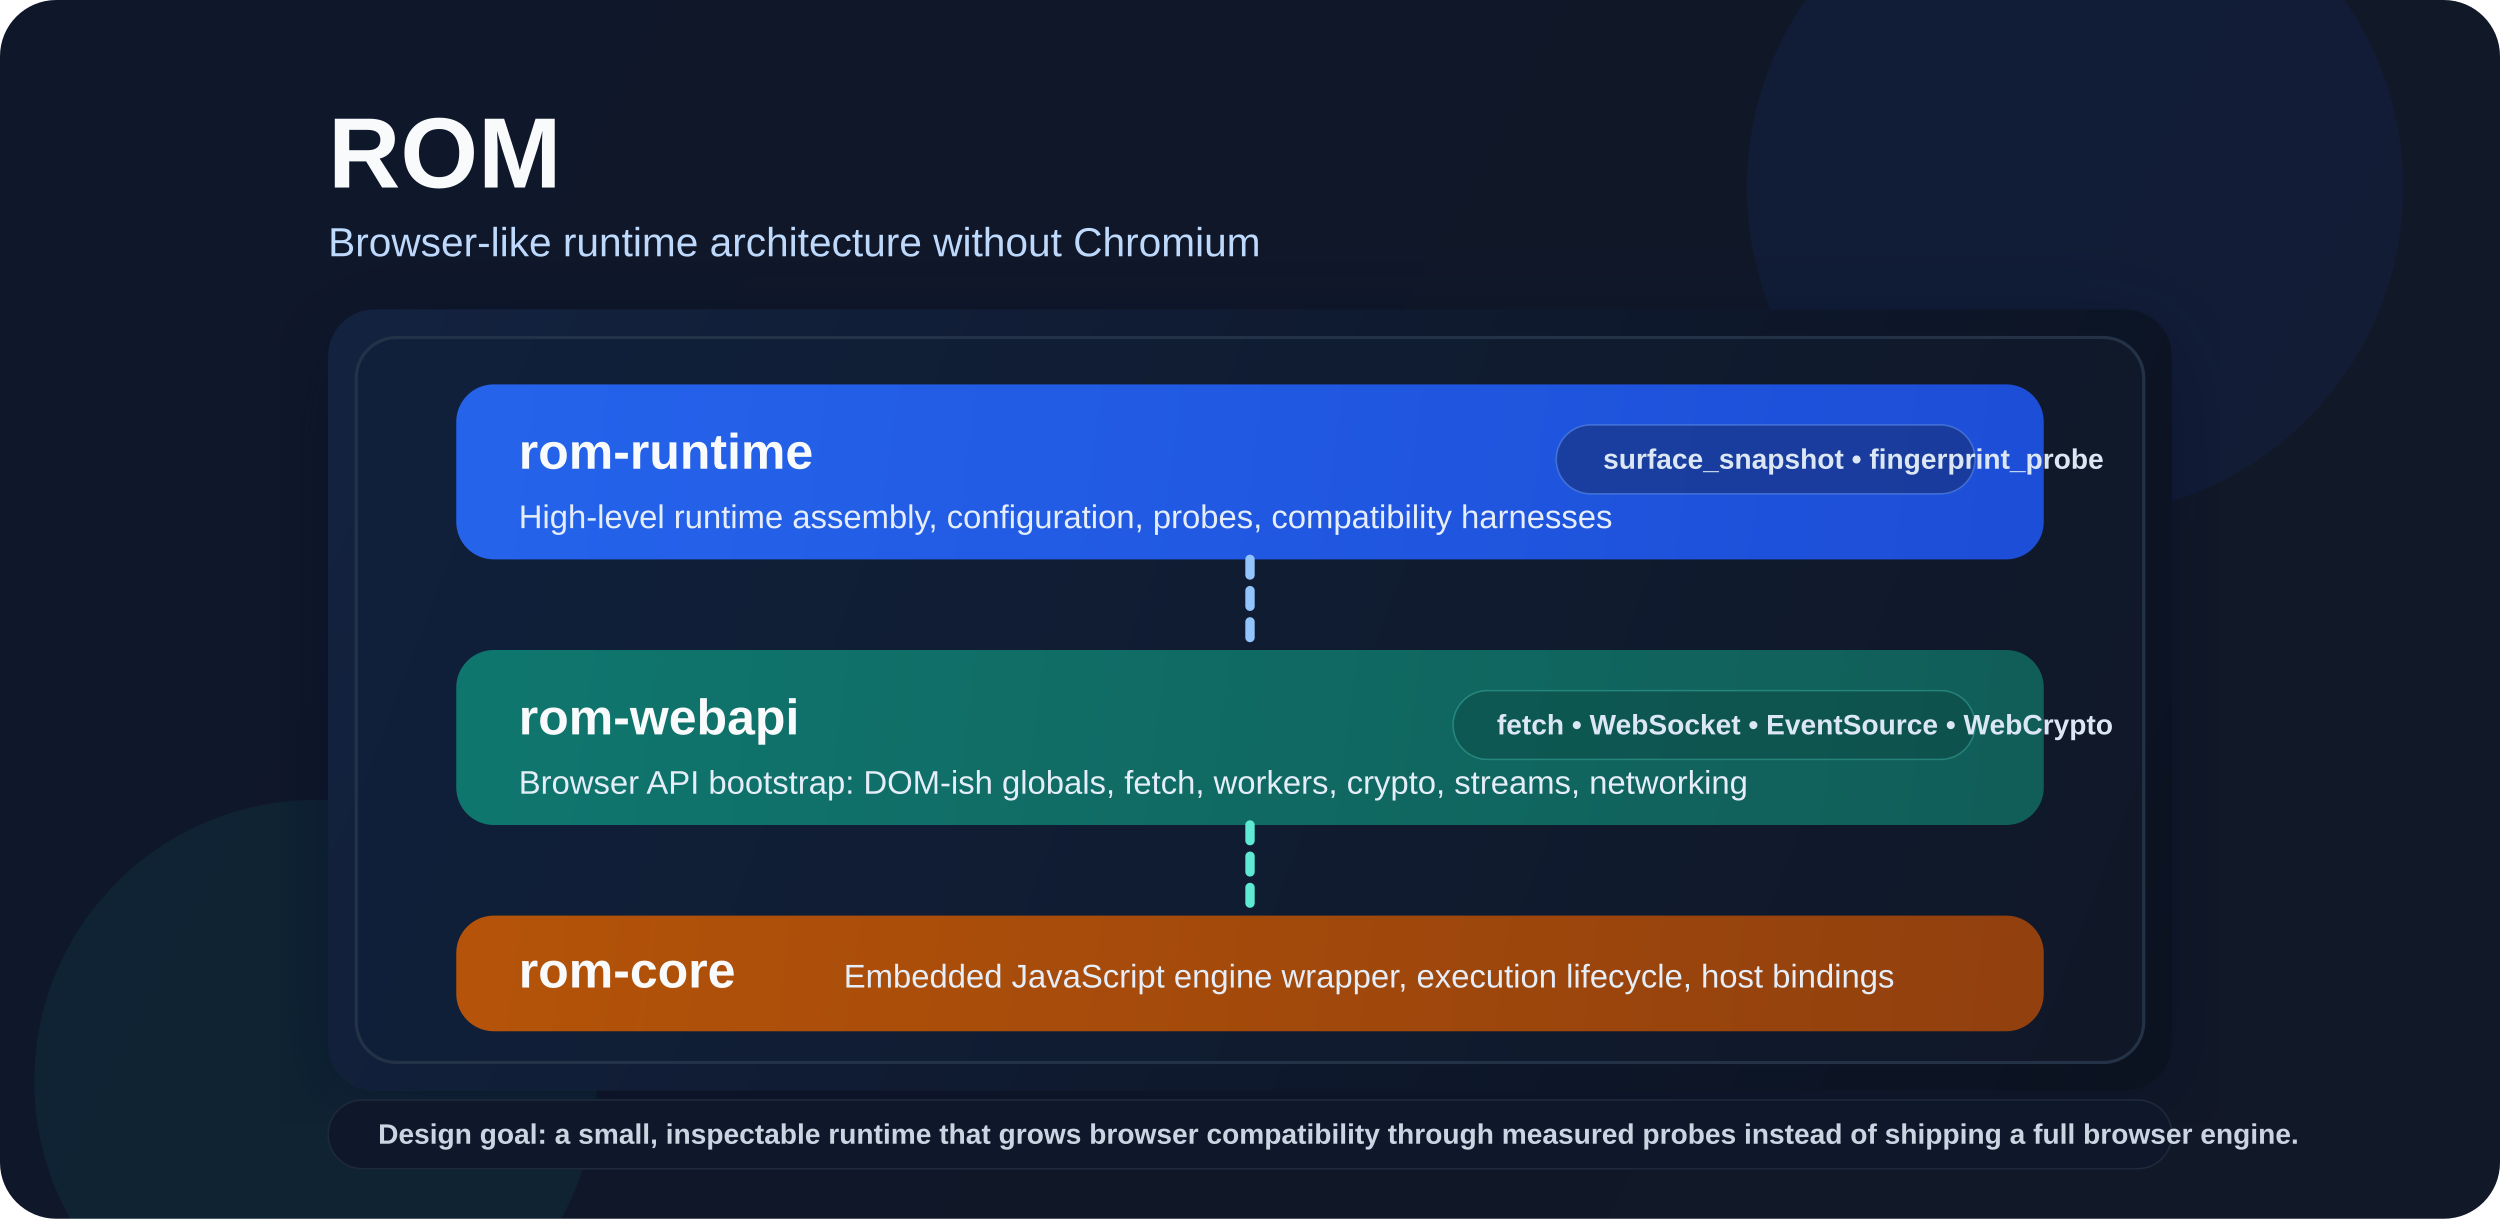
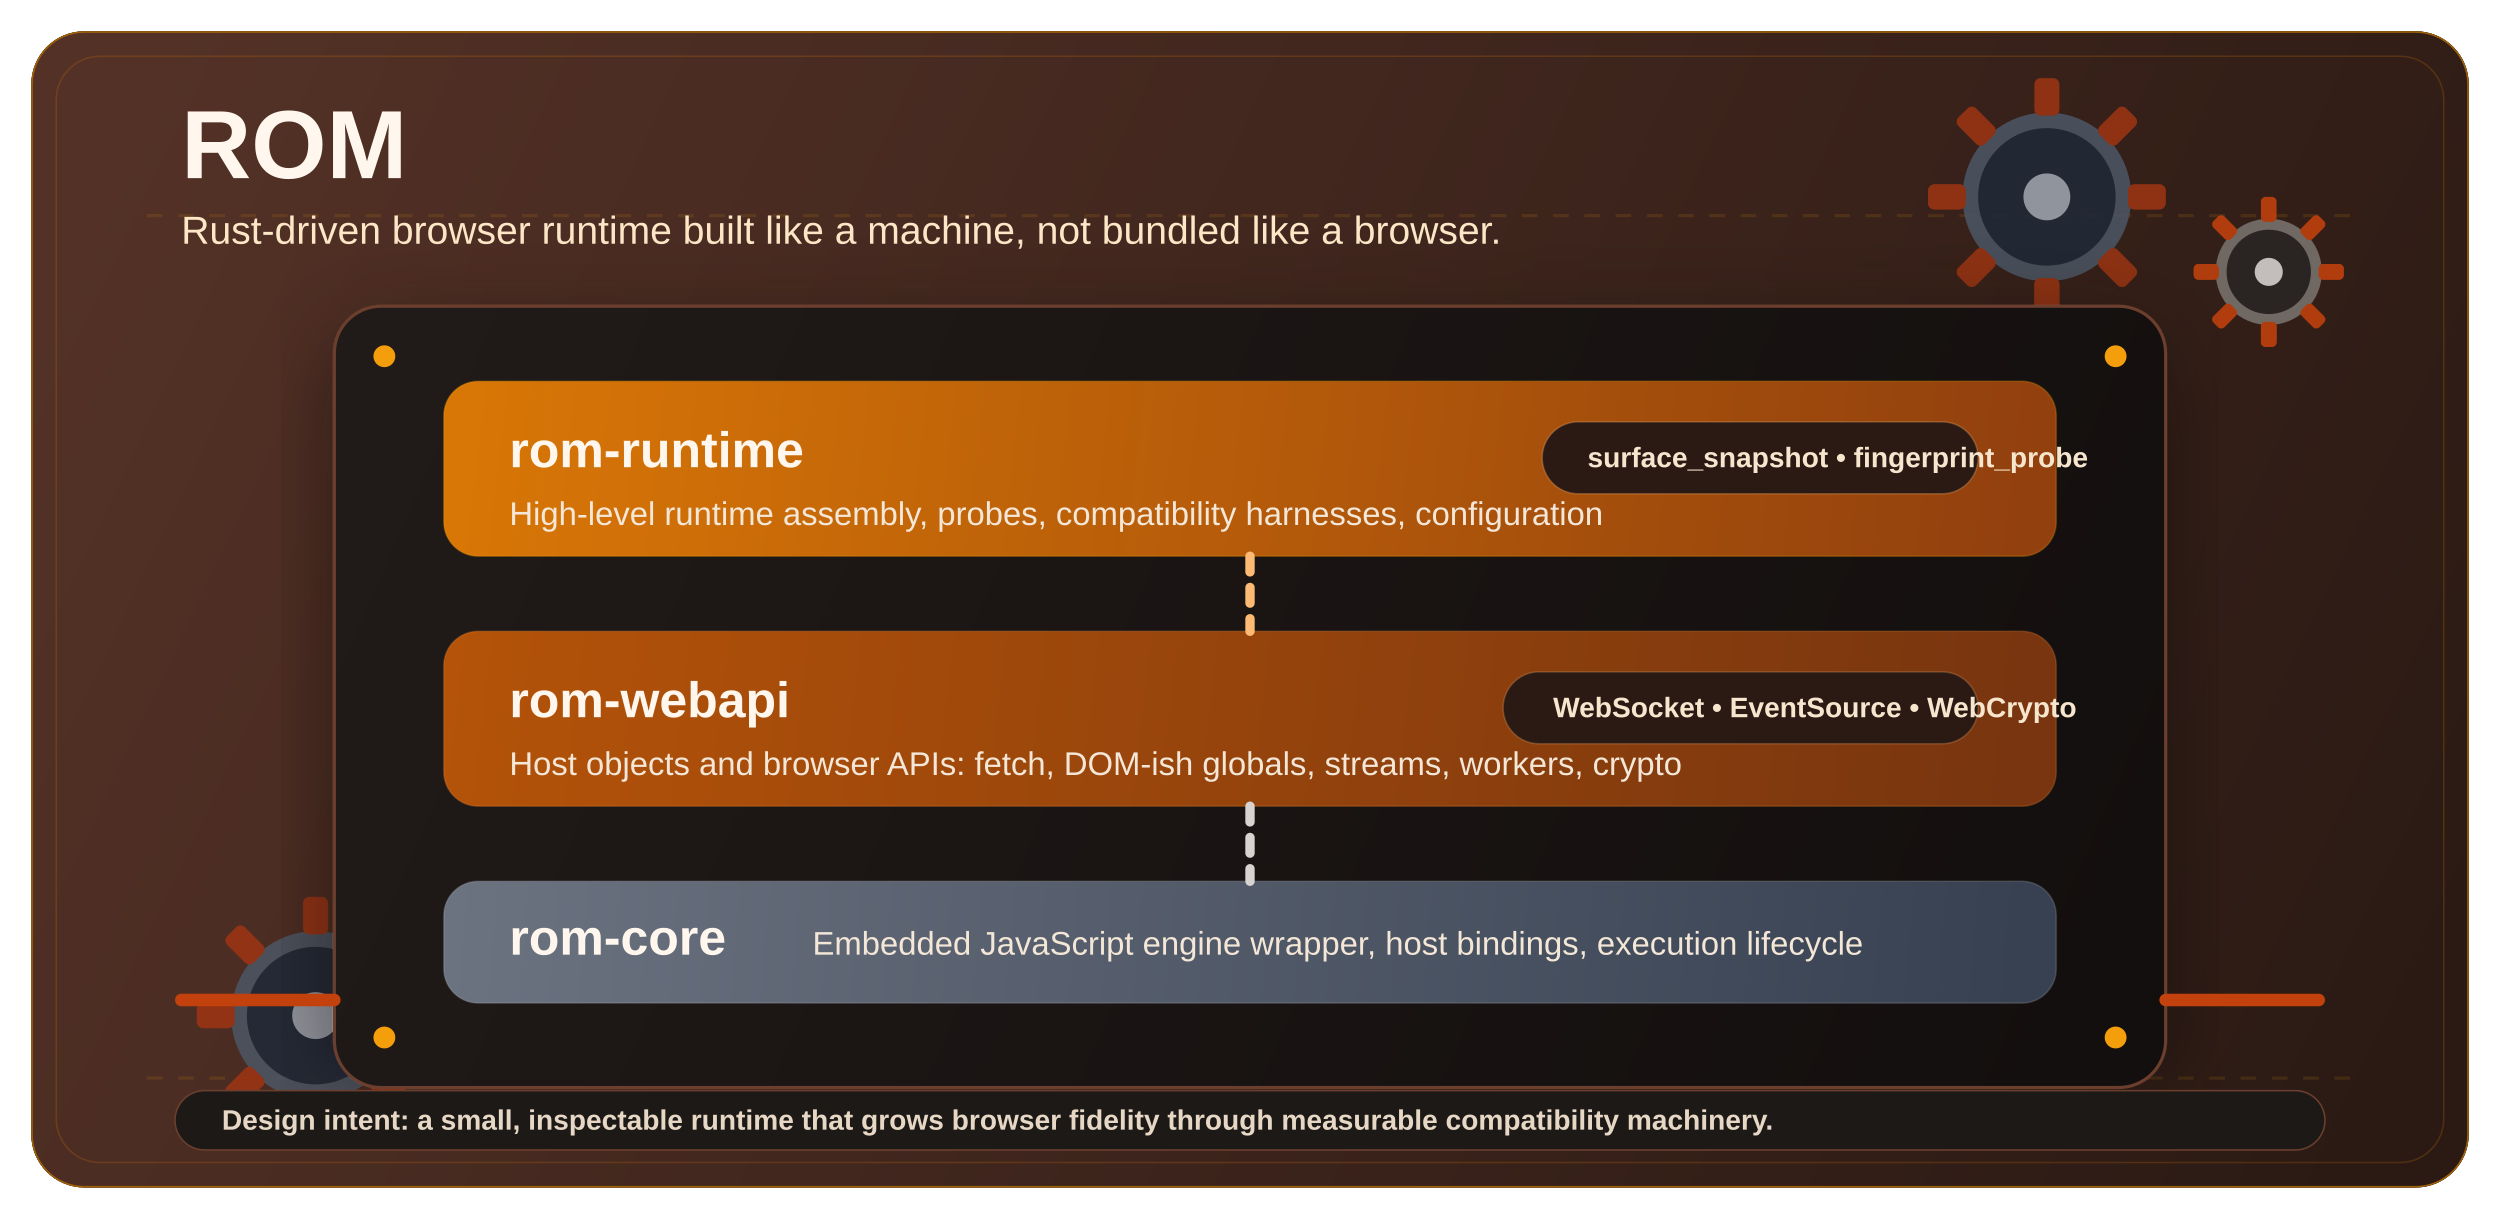
<svg xmlns="http://www.w3.org/2000/svg" width="1600" height="780" viewBox="0 0 1600 780" fill="none" role="img" aria-labelledby="title desc">
  <defs>
-     <linearGradient id="bg" x1="120" y1="40" x2="1480" y2="740" gradientUnits="userSpaceOnUse">
-       <stop stop-color="#0F172A" />
-       <stop offset="1" stop-color="#111827" />
+     <linearGradient id="bg" x1="80" y1="40" x2="1520" y2="740" gradientUnits="userSpaceOnUse">
+       <stop stop-color="#16110F" />
+       <stop offset="1" stop-color="#2A1913" />
    </linearGradient>
-     <linearGradient id="panelA" x1="248" y1="192" x2="1358" y2="700" gradientUnits="userSpaceOnUse">
-       <stop stop-color="#13223F" />
-       <stop offset="1" stop-color="#0B1220" />
+     <linearGradient id="frame" x1="90" y1="52" x2="1510" y2="730" gradientUnits="userSpaceOnUse">
+       <stop stop-color="#533126" />
+       <stop offset="1" stop-color="#2B1A14" />
    </linearGradient>
-     <linearGradient id="panelB" x1="240" y1="220" x2="1346" y2="644" gradientUnits="userSpaceOnUse">
-       <stop stop-color="#10203B" />
-       <stop offset="1" stop-color="#101828" />
+     <linearGradient id="metal" x1="260" y1="220" x2="1330" y2="690" gradientUnits="userSpaceOnUse">
+       <stop stop-color="#201A18" />
+       <stop offset="1" stop-color="#130F0E" />
    </linearGradient>
-     <linearGradient id="runtime" x1="320" y1="244" x2="1280" y2="370" gradientUnits="userSpaceOnUse">
-       <stop stop-color="#2563EB" />
-       <stop offset="1" stop-color="#1D4ED8" />
-     </linearGradient>
-     <linearGradient id="webapi" x1="320" y1="414" x2="1280" y2="540" gradientUnits="userSpaceOnUse">
-       <stop stop-color="#0F766E" />
-       <stop offset="1" stop-color="#115E59" />
-     </linearGradient>
-     <linearGradient id="core" x1="320" y1="584" x2="1280" y2="710" gradientUnits="userSpaceOnUse">
-       <stop stop-color="#B45309" />
+     <linearGradient id="runtime" x1="290" y1="242" x2="1290" y2="360" gradientUnits="userSpaceOnUse">
+       <stop stop-color="#D97706" />
      <stop offset="1" stop-color="#92400E" />
    </linearGradient>
-     <filter id="shadow" x="180" y="120" width="1240" height="600" filterUnits="userSpaceOnUse" color-interpolation-filters="sRGB">
+     <linearGradient id="webapi" x1="290" y1="402" x2="1290" y2="520" gradientUnits="userSpaceOnUse">
+       <stop stop-color="#B45309" />
+       <stop offset="1" stop-color="#78350F" />
+     </linearGradient>
+     <linearGradient id="core" x1="290" y1="562" x2="1290" y2="648" gradientUnits="userSpaceOnUse">
+       <stop stop-color="#6B7280" />
+       <stop offset="1" stop-color="#374151" />
+     </linearGradient>
+     <filter id="shadow" x="180" y="140" width="1240" height="560" filterUnits="userSpaceOnUse" color-interpolation-filters="sRGB">
      <feFlood flood-opacity="0" result="BackgroundImageFix" />
      <feColorMatrix in="SourceAlpha" type="matrix" values="0 0 0 0 0 0 0 0 0 0 0 0 0 0 0 0 0 0 127 0" result="hardAlpha" />
-       <feOffset dy="16" />
+       <feOffset dy="18" />
      <feGaussianBlur stdDeviation="30" />
      <feComposite in2="hardAlpha" operator="out" />
-       <feColorMatrix type="matrix" values="0 0 0 0 0.008 0 0 0 0 0.047 0 0 0 0 0.153 0 0 0 0.42 0" />
+       <feColorMatrix type="matrix" values="0 0 0 0 0.05 0 0 0 0 0.03 0 0 0 0 0.02 0 0 0 0.48 0" />
      <feBlend mode="normal" in2="BackgroundImageFix" result="effect1_dropShadow_1_1" />
      <feBlend mode="normal" in="SourceGraphic" in2="effect1_dropShadow_1_1" result="shape" />
    </filter>
+     <clipPath id="clip">
+       <rect x="20" y="20" width="1560" height="740" rx="34" />
+     </clipPath>
    <style>
-       .title { font: 700 64px 'Segoe UI', Arial, sans-serif; fill: #F8FAFC; }
-       .subtitle { font: 400 26px 'Segoe UI', Arial, sans-serif; fill: #BFDBFE; }
-       .label { font: 700 32px 'Segoe UI', Arial, sans-serif; fill: #F8FAFC; }
-       .body { font: 500 21px 'Segoe UI', Arial, sans-serif; fill: #E5EEF8; }
-       .chip { font: 700 18px 'Segoe UI', Arial, sans-serif; fill: #DCE7F4; }
-       .small { font: 600 18px 'Segoe UI', Arial, sans-serif; fill: #CBD5E1; }
+       .title { font: 700 62px 'Segoe UI', Arial, sans-serif; fill: #FFF7ED; }
+       .subtitle { font: 400 25px 'Segoe UI', Arial, sans-serif; fill: #FDE7C7; }
+       .label { font: 700 32px 'Segoe UI', Arial, sans-serif; fill: #FFF7ED; }
+       .body { font: 500 21px 'Segoe UI', Arial, sans-serif; fill: #F4E7D7; }
+       .chip { font: 700 18px 'Segoe UI', Arial, sans-serif; fill: #F7E6CE; }
+       .small { font: 600 18px 'Segoe UI', Arial, sans-serif; fill: #E7D7C5; }
    </style>
+     <g id="gearLarge">
+       <circle r="54" fill="#4B5563" />
+       <circle r="44" fill="#1F2937" />
+       <circle r="15" fill="#9CA3AF" />
+       <rect x="-8" y="-76" width="16" height="24" rx="4" fill="#9A3412" />
+       <rect x="-8" y="52" width="16" height="24" rx="4" fill="#9A3412" />
+       <rect x="52" y="-8" width="24" height="16" rx="4" fill="#9A3412" />
+       <rect x="-76" y="-8" width="24" height="16" rx="4" fill="#9A3412" />
+       <rect x="-8" y="-76" width="16" height="24" rx="4" transform="rotate(45)" fill="#9A3412" />
+       <rect x="-8" y="-76" width="16" height="24" rx="4" transform="rotate(90)" fill="#9A3412" />
+       <rect x="-8" y="-76" width="16" height="24" rx="4" transform="rotate(135)" fill="#9A3412" />
+       <rect x="-8" y="-76" width="16" height="24" rx="4" transform="rotate(180)" fill="#9A3412" />
+       <rect x="-8" y="-76" width="16" height="24" rx="4" transform="rotate(225)" fill="#9A3412" />
+       <rect x="-8" y="-76" width="16" height="24" rx="4" transform="rotate(270)" fill="#9A3412" />
+       <rect x="-8" y="-76" width="16" height="24" rx="4" transform="rotate(315)" fill="#9A3412" />
+     </g>
+     <g id="gearSmall">
+       <circle r="34" fill="#78716C" />
+       <circle r="27" fill="#292524" />
+       <circle r="9" fill="#D6D3D1" />
+       <rect x="-5" y="-48" width="10" height="16" rx="3" fill="#C2410C" />
+       <rect x="-5" y="32" width="10" height="16" rx="3" fill="#C2410C" />
+       <rect x="32" y="-5" width="16" height="10" rx="3" fill="#C2410C" />
+       <rect x="-48" y="-5" width="16" height="10" rx="3" fill="#C2410C" />
+       <rect x="-5" y="-48" width="10" height="16" rx="3" transform="rotate(45)" fill="#C2410C" />
+       <rect x="-5" y="-48" width="10" height="16" rx="3" transform="rotate(90)" fill="#C2410C" />
+       <rect x="-5" y="-48" width="10" height="16" rx="3" transform="rotate(135)" fill="#C2410C" />
+       <rect x="-5" y="-48" width="10" height="16" rx="3" transform="rotate(180)" fill="#C2410C" />
+       <rect x="-5" y="-48" width="10" height="16" rx="3" transform="rotate(225)" fill="#C2410C" />
+       <rect x="-5" y="-48" width="10" height="16" rx="3" transform="rotate(270)" fill="#C2410C" />
+       <rect x="-5" y="-48" width="10" height="16" rx="3" transform="rotate(315)" fill="#C2410C" />
+     </g>
  </defs>
-   <rect width="1600" height="780" rx="36" fill="url(#bg)" />
-   <circle cx="1328" cy="120" r="210" fill="#1D4ED8" fill-opacity="0.08" />
-   <circle cx="202" cy="692" r="180" fill="#14B8A6" fill-opacity="0.08" />
-   <text x="210" y="120" class="title">ROM</text>
-   <text x="210" y="164" class="subtitle">Browser-like runtime architecture without Chromium</text>
-   <g filter="url(#shadow)">
-     <rect x="210" y="198" width="1180" height="500" rx="30" fill="url(#panelA)" />
-     <rect x="228" y="216" width="1144" height="464" rx="26" stroke="#243247" stroke-width="2" fill="url(#panelB)" />
-     <rect x="292" y="246" width="1016" height="112" rx="24" fill="url(#runtime)" />
-     <text x="332" y="300" class="label">rom-runtime</text>
-     <text x="332" y="338" class="body">High-level runtime assembly, configuration, probes, compatibility harnesses</text>
-     <rect x="996" y="272" width="268" height="44" rx="22" fill="#0F172A" fill-opacity="0.34" stroke="#93C5FD" stroke-opacity="0.32" />
-     <text x="1026" y="300" class="chip">surface_snapshot • fingerprint_probe</text>
-     <rect x="292" y="416" width="1016" height="112" rx="24" fill="url(#webapi)" />
-     <text x="332" y="470" class="label">rom-webapi</text>
-     <text x="332" y="508" class="body">Browser API bootstrap: DOM-ish globals, fetch, workers, crypto, streams, networking</text>
-     <rect x="930" y="442" width="334" height="44" rx="22" fill="#052E2B" fill-opacity="0.26" stroke="#5EEAD4" stroke-opacity="0.28" />
-     <text x="958" y="470" class="chip">fetch • WebSocket • EventSource • WebCrypto</text>
-     <rect x="292" y="586" width="1016" height="74" rx="24" fill="url(#core)" />
-     <text x="332" y="632" class="label">rom-core</text>
-     <text x="540" y="632" class="body">Embedded JavaScript engine wrapper, execution lifecycle, host bindings</text>
+   <g clip-path="url(#clip)">
+     <rect width="1600" height="780" fill="url(#bg)" />
+     <rect x="20" y="20" width="1560" height="740" rx="34" fill="url(#frame)" stroke="#A16207" stroke-width="2" />
+     <rect x="36" y="36" width="1528" height="708" rx="28" fill="none" stroke="#D97706" stroke-opacity="0.22" />
+     <path d="M94 138H1506" stroke="#F59E0B" stroke-opacity="0.12" stroke-width="2" stroke-dasharray="10 10" />
+     <path d="M94 690H1506" stroke="#F59E0B" stroke-opacity="0.12" stroke-width="2" stroke-dasharray="10 10" />
+     <g opacity="0.88">
+       <use href="#gearLarge" transform="translate(1310 126)" />
+       <use href="#gearSmall" transform="translate(1452 174)" />
+       <use href="#gearLarge" transform="translate(202 650)" />
+       <use href="#gearSmall" transform="translate(310 574)" />
+     </g>
+     <text x="116" y="114" class="title">ROM</text>
+     <text x="116" y="156" class="subtitle">Rust-driven browser runtime built like a machine, not bundled like a browser.</text>
+     <g filter="url(#shadow)">
+       <rect x="214" y="196" width="1172" height="500" rx="30" fill="url(#metal)" stroke="#6B3E2E" stroke-width="2" />
+       <circle cx="246" cy="228" r="7" fill="#F59E0B" />
+       <circle cx="1354" cy="228" r="7" fill="#F59E0B" />
+       <circle cx="246" cy="664" r="7" fill="#F59E0B" />
+       <circle cx="1354" cy="664" r="7" fill="#F59E0B" />
+       <rect x="284" y="244" width="1032" height="112" rx="22" fill="url(#runtime)" stroke="#F59E0B" stroke-opacity="0.26" />
+       <text x="326" y="299" class="label">rom-runtime</text>
+       <text x="326" y="336" class="body">High-level runtime assembly, probes, compatibility harnesses, configuration</text>
+       <rect x="987" y="270" width="279" height="46" rx="23" fill="#2B1A14" stroke="#FDBA74" stroke-opacity="0.28" />
+       <text x="1016" y="299" class="chip">surface_snapshot • fingerprint_probe</text>
+       <rect x="284" y="404" width="1032" height="112" rx="22" fill="url(#webapi)" stroke="#FB923C" stroke-opacity="0.22" />
+       <text x="326" y="459" class="label">rom-webapi</text>
+       <text x="326" y="496" class="body">Host objects and browser APIs: fetch, DOM-ish globals, streams, workers, crypto</text>
+       <rect x="962" y="430" width="304" height="46" rx="23" fill="#2B1A14" stroke="#FDBA74" stroke-opacity="0.24" />
+       <text x="994" y="459" class="chip">WebSocket • EventSource • WebCrypto</text>
+       <rect x="284" y="564" width="1032" height="78" rx="22" fill="url(#core)" stroke="#D1D5DB" stroke-opacity="0.18" />
+       <text x="326" y="611" class="label">rom-core</text>
+       <text x="520" y="611" class="body">Embedded JavaScript engine wrapper, host bindings, execution lifecycle</text>
+     </g>
+     <path d="M800 356V404" stroke="#FDBA74" stroke-width="6" stroke-linecap="round" stroke-dasharray="10 10" />
+     <path d="M800 516V564" stroke="#D6D3D1" stroke-width="6" stroke-linecap="round" stroke-dasharray="10 10" />
+     <path d="M116 640H214" stroke="#C2410C" stroke-width="8" stroke-linecap="round" />
+     <path d="M1386 640H1484" stroke="#C2410C" stroke-width="8" stroke-linecap="round" />
+     <rect x="112" y="698" width="1376" height="38" rx="19" fill="#1C1917" stroke="#6B3E2E" />
+     <text x="142" y="723" class="small">Design intent: a small, inspectable runtime that grows browser fidelity through measurable compatibility machinery.</text>
  </g>
-   <path d="M800 358V416" stroke="#93C5FD" stroke-width="6" stroke-linecap="round" stroke-dasharray="10 10" />
-   <path d="M800 528V586" stroke="#5EEAD4" stroke-width="6" stroke-linecap="round" stroke-dasharray="10 10" />
-   <rect x="210" y="704" width="1180" height="44" rx="22" fill="#0F172A" stroke="#1E293B" />
-   <text x="242" y="732" class="small">Design goal: a small, inspectable runtime that grows browser compatibility through measured probes instead of shipping a full browser engine.</text>
</svg>
